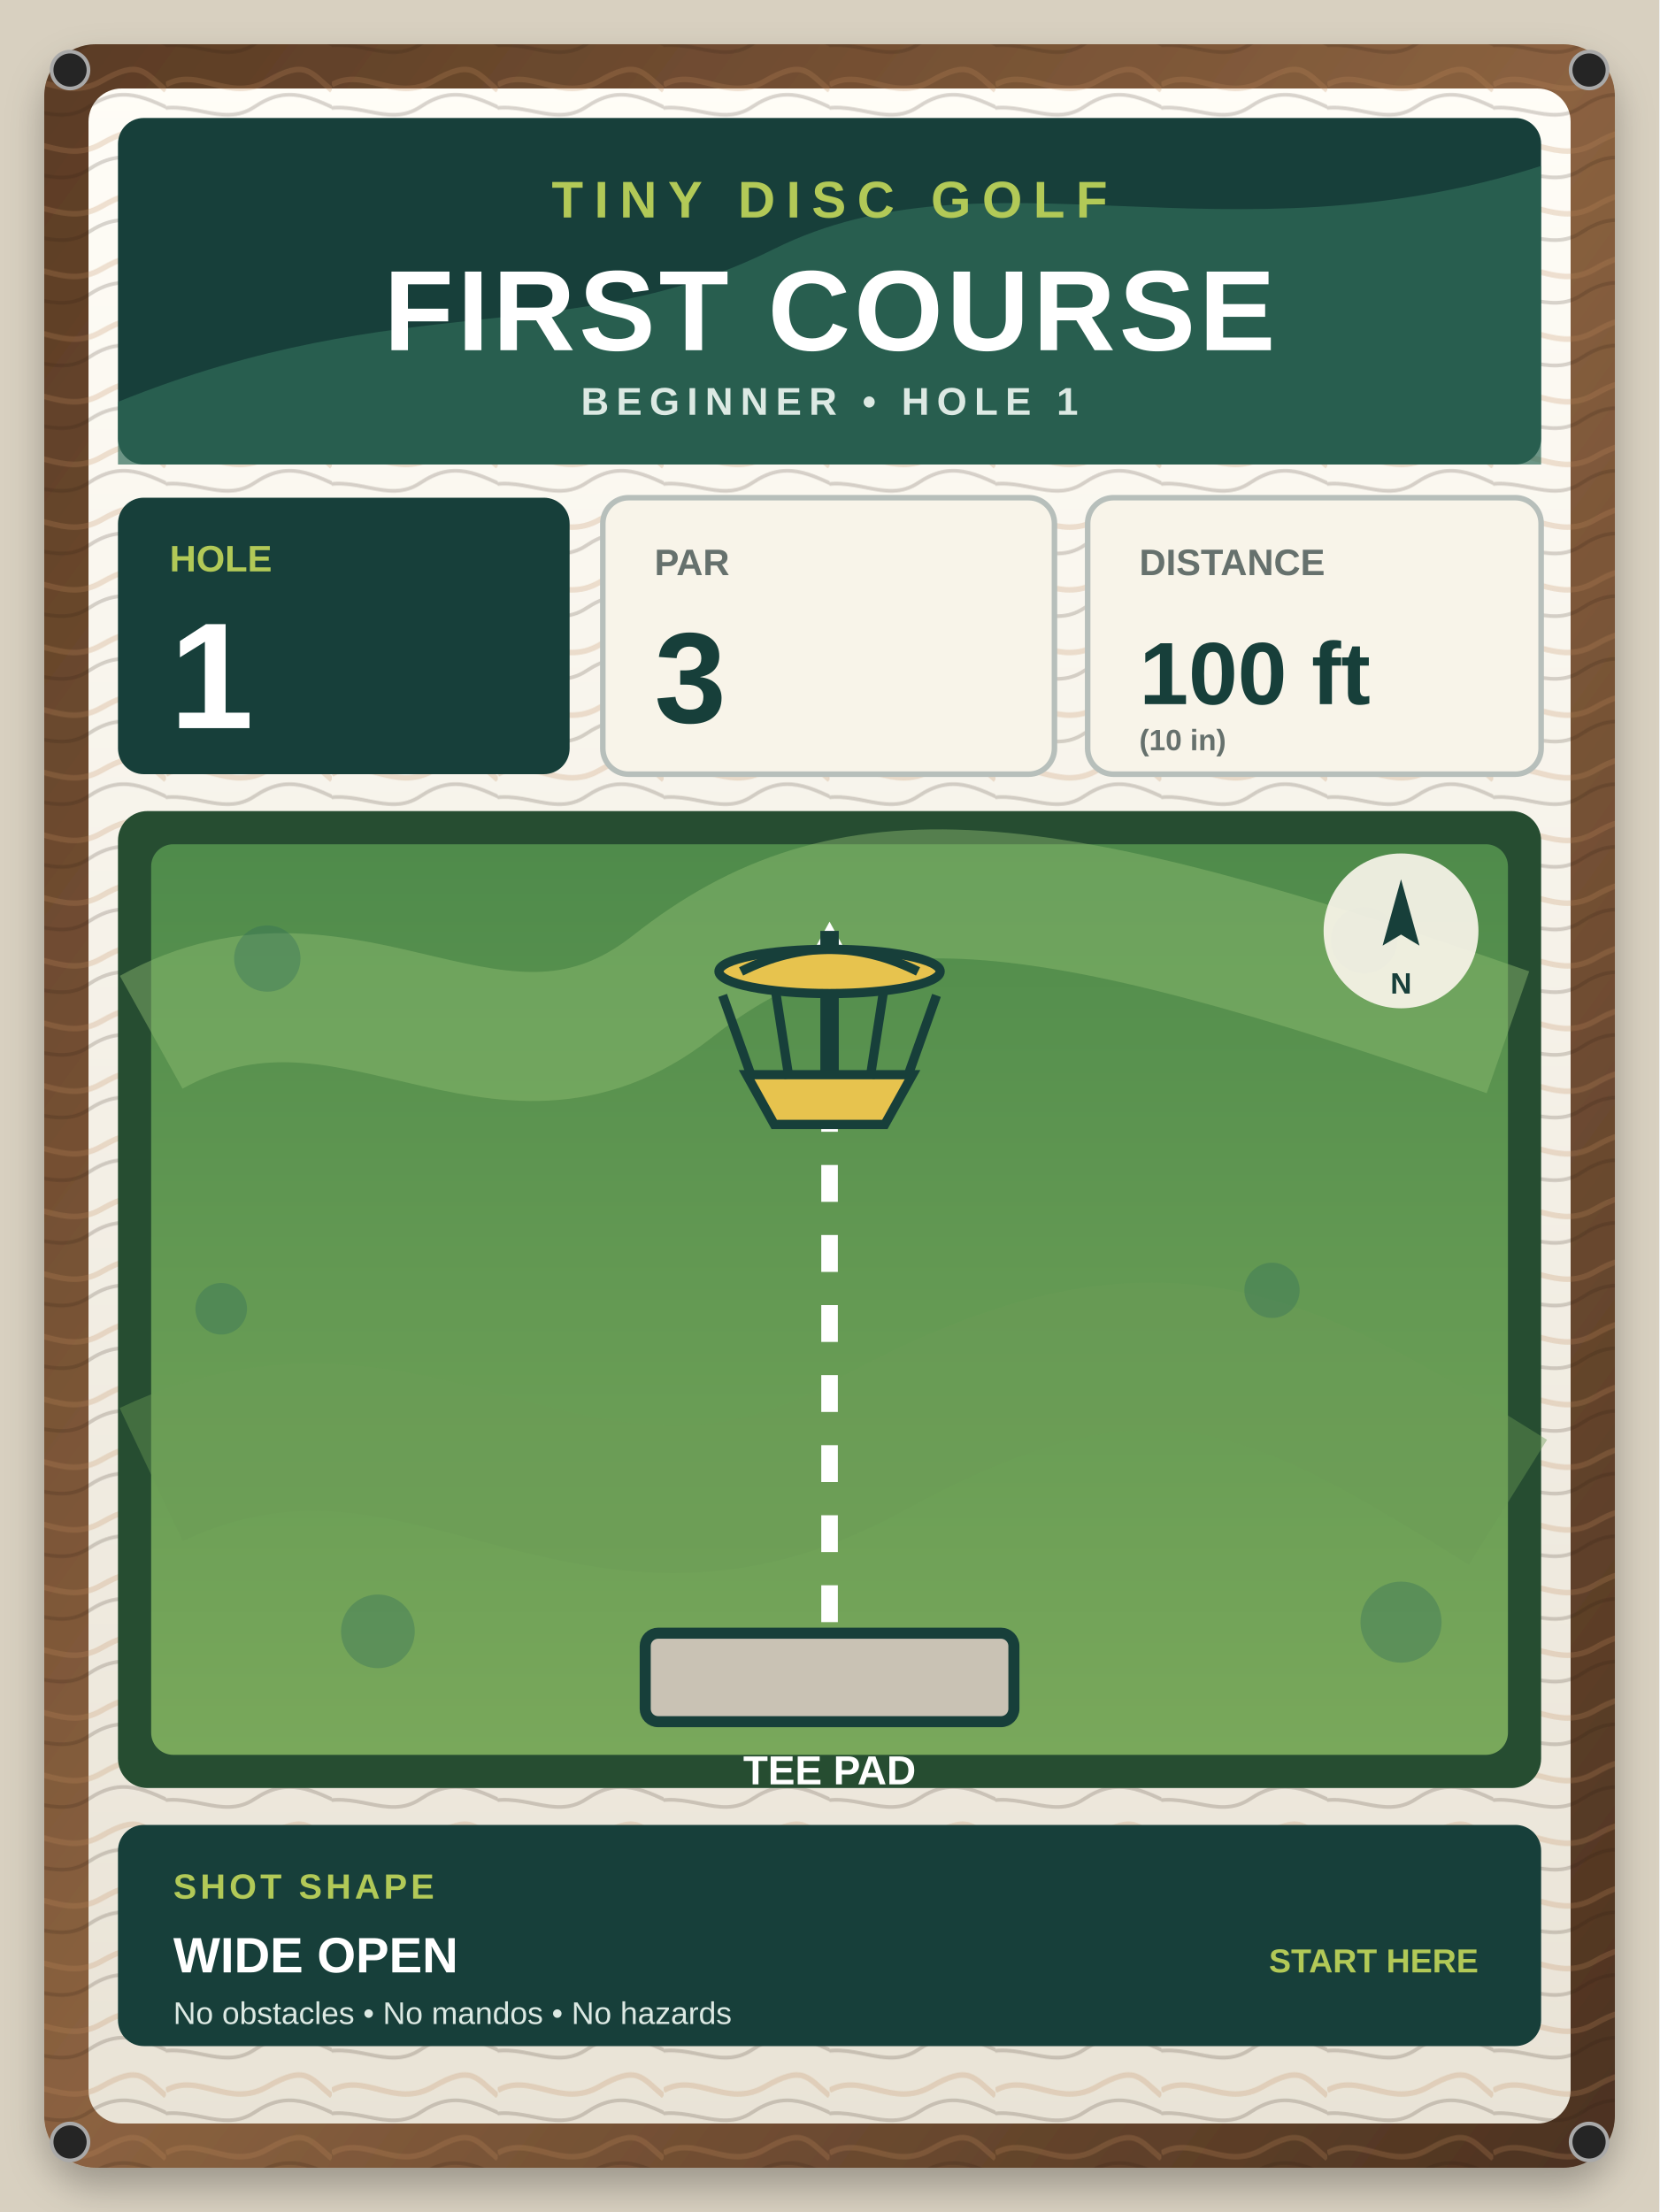
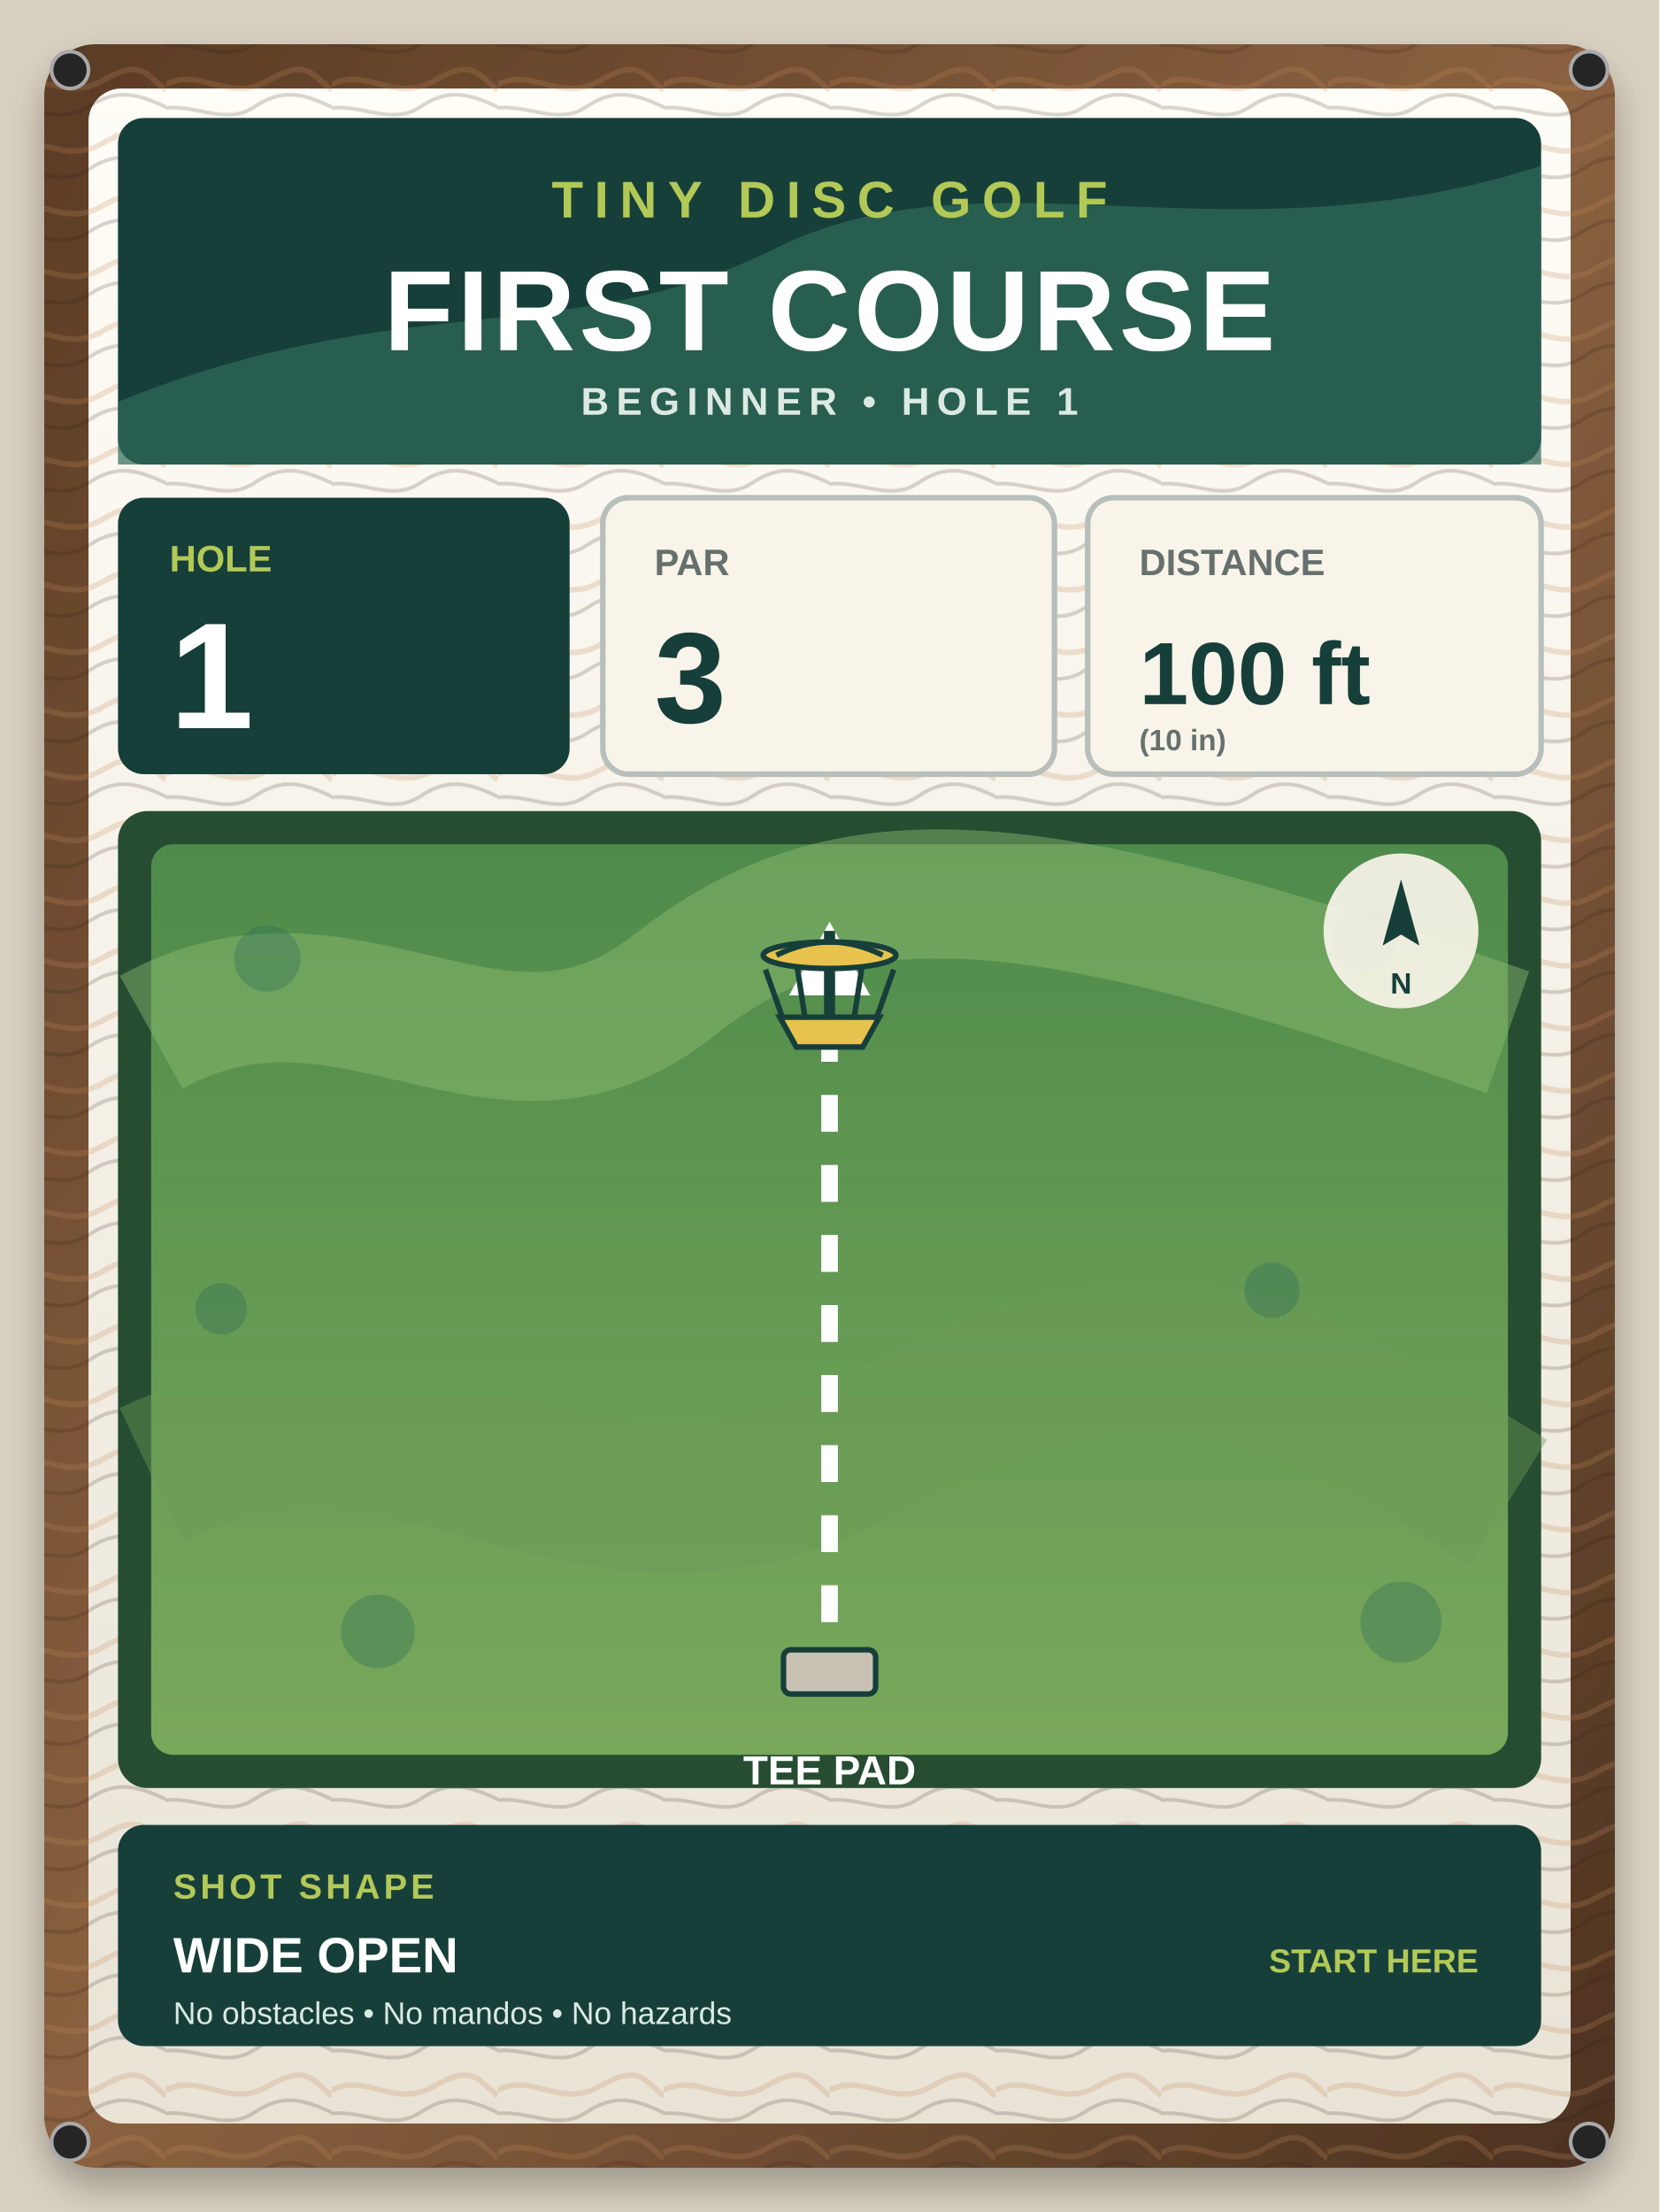
<svg xmlns="http://www.w3.org/2000/svg" viewBox="0 0 900 1200" role="img" aria-labelledby="title desc">
  <defs>
    <linearGradient id="wood" x1="0" x2="1" y1="0" y2="1">
      <stop offset="0" stop-color="#5a3b24" />
      <stop offset=".5" stop-color="#8b6240" />
      <stop offset="1" stop-color="#4b311f" />
    </linearGradient>
    <linearGradient id="paper" x1="0" x2="0" y1="0" y2="1">
      <stop stop-color="#fffdf7" />
      <stop offset="1" stop-color="#e9e3d6" />
    </linearGradient>
    <linearGradient id="fairway" x1="0" x2="0" y1="0" y2="1">
      <stop stop-color="#4f8b4b" />
      <stop offset="1" stop-color="#79a85b" />
    </linearGradient>
    <filter id="shadow" x="-20%" y="-20%" width="140%" height="140%">
      <feDropShadow dx="0" dy="10" stdDeviation="10" flood-opacity=".28" />
    </filter>
    <pattern id="grain" width="90" height="34" patternUnits="userSpaceOnUse">
      <path d="M0 12 C18 2 34 22 55 10 S78 5 90 15" fill="none" stroke="#c08b5b" stroke-width="3" opacity=".24" />
      <path d="M-10 27 C12 18 30 36 48 24 S78 18 100 29" fill="none" stroke="#2d1c11" stroke-width="2" opacity=".18" />
    </pattern>
  </defs>
  <rect width="900" height="1200" fill="#d8d0c0" />
  <rect x="24" y="24" width="852" height="1152" rx="28" fill="url(#wood)" filter="url(#shadow)" />
  <rect x="48" y="48" width="804" height="1104" rx="18" fill="url(#paper)" />
  <rect x="24" y="24" width="852" height="1152" rx="28" fill="url(#grain)" />
  <rect x="64" y="64" width="772" height="188" rx="14" fill="#173f3a" />
  <path d="M64 218 C220 155 310 190 420 135 C535 78 665 145 836 90 L836 252 L64 252 Z" fill="#2f6b58" opacity=".7" />
  <text x="450" y="118" text-anchor="middle" font-family="Arial,Helvetica,sans-serif" font-size="28" font-weight="800" letter-spacing="6" fill="#b2c957">TINY DISC GOLF</text>
  <text x="450" y="190" text-anchor="middle" font-family="Arial,Helvetica,sans-serif" font-size="62" font-weight="900" letter-spacing="2" fill="#ffffff">FIRST COURSE</text>
  <text x="450" y="225" text-anchor="middle" font-family="Arial,Helvetica,sans-serif" font-size="21" font-weight="700" letter-spacing="4" fill="#dce9e3">BEGINNER • HOLE 1</text>
  <rect x="64" y="270" width="245" height="150" rx="14" fill="#173f3a" />
  <text x="92" y="310" font-family="Arial,Helvetica,sans-serif" font-size="20" font-weight="800" fill="#b2c957">HOLE</text>
  <text x="92" y="395" font-family="Arial,Helvetica,sans-serif" font-size="82" font-weight="900" fill="#ffffff">1</text>
  <rect x="327" y="270" width="245" height="150" rx="14" fill="#f8f4e9" stroke="#b7bfbb" stroke-width="3" />
  <text x="355" y="312" font-family="Arial,Helvetica,sans-serif" font-size="20" font-weight="800" fill="#66716d">PAR</text>
  <text x="355" y="392" font-family="Arial,Helvetica,sans-serif" font-size="70" font-weight="900" fill="#173f3a">3</text>
  <rect x="590" y="270" width="246" height="150" rx="14" fill="#f8f4e9" stroke="#b7bfbb" stroke-width="3" />
  <text x="618" y="312" font-family="Arial,Helvetica,sans-serif" font-size="20" font-weight="800" fill="#66716d">DISTANCE</text>
  <text x="618" y="382" font-family="Arial,Helvetica,sans-serif" font-size="48" font-weight="900" fill="#173f3a">100 ft</text>
  <text x="618" y="407" font-family="Arial,Helvetica,sans-serif" font-size="16" font-weight="700" fill="#66716d">(10 in)</text>
  <rect x="64" y="440" width="772" height="530" rx="16" fill="#264d31" />
  <rect x="82" y="458" width="736" height="494" rx="12" fill="url(#fairway)" />
  <path d="M82 560 C190 500 270 610 365 535 S560 470 818 560" fill="none" stroke="#8fbc70" stroke-width="70" opacity=".45" />
  <path d="M82 800 C230 730 315 870 470 785 S690 735 818 815" fill="none" stroke="#6b9c55" stroke-width="80" opacity=".42" />
  <g fill="#2f6b58" opacity=".35">
    <circle cx="145" cy="520" r="18" />
    <circle cx="205" cy="885" r="20" />
    <circle cx="740" cy="510" r="18" />
    <circle cx="760" cy="880" r="22" />
    <circle cx="120" cy="710" r="14" />
    <circle cx="690" cy="700" r="15" />
  </g>
-   <rect x="350" y="886" width="200" height="48" rx="7" fill="#c9c2b4" stroke="#173f3a" stroke-width="6" />
+   <rect x="425" y="895" width="50" height="24" rx="4" fill="#c9c2b4" stroke="#173f3a" stroke-width="3" />
  <text x="450" y="968" text-anchor="middle" font-family="Arial,Helvetica,sans-serif" font-size="22" font-weight="900" fill="#ffffff">TEE PAD</text>
  <path d="M450 880 C450 760 450 650 450 540" fill="none" stroke="#ffffff" stroke-width="9" stroke-dasharray="20 18" />
  <polygon points="450,500 428,540 472,540" fill="#ffffff" />
-   <g transform="translate(450 505)">
+   <g transform="translate(450 505) scale(.6)">
    <rect x="-5" y="0" width="10" height="80" fill="#173f3a" />
    <path d="M-45 78 L45 78 L30 105 L-30 105 Z" fill="#e7c34e" stroke="#173f3a" stroke-width="5" />
    <path d="M-42 80 L-58 35 M-22 80 L-30 28 M0 80 L0 24 M22 80 L30 28 M42 80 L58 35" stroke="#173f3a" stroke-width="5" />
    <ellipse cx="0" cy="22" rx="60" ry="12" fill="#e7c34e" stroke="#173f3a" stroke-width="5" />
    <path d="M-48 22 Q0 -2 48 22" fill="none" stroke="#173f3a" stroke-width="5" />
  </g>
  <g transform="translate(760 505)">
    <circle r="42" fill="#f8f4e9" opacity=".92" />
    <path d="M0 -28 L10 8 L0 2 L-10 8 Z" fill="#173f3a" />
    <text x="0" y="34" text-anchor="middle" font-family="Arial,Helvetica,sans-serif" font-size="16" font-weight="900" fill="#173f3a">N</text>
  </g>
  <rect x="64" y="990" width="772" height="120" rx="14" fill="#173f3a" />
  <text x="94" y="1030" font-family="Arial,Helvetica,sans-serif" font-size="19" font-weight="900" letter-spacing="2" fill="#b2c957">SHOT SHAPE</text>
  <text x="94" y="1070" font-family="Arial,Helvetica,sans-serif" font-size="27" font-weight="800" fill="#ffffff">WIDE OPEN</text>
  <text x="94" y="1098" font-family="Arial,Helvetica,sans-serif" font-size="17" fill="#dce9e3">No obstacles • No mandos • No hazards</text>
  <text x="802" y="1070" text-anchor="end" font-family="Arial,Helvetica,sans-serif" font-size="18" font-weight="800" fill="#b2c957">START HERE</text>
  <g fill="#252525" stroke="#a9a9a9" stroke-width="2">
    <circle cx="38" cy="38" r="10" />
    <circle cx="862" cy="38" r="10" />
    <circle cx="38" cy="1162" r="10" />
    <circle cx="862" cy="1162" r="10" />
  </g>
</svg>
